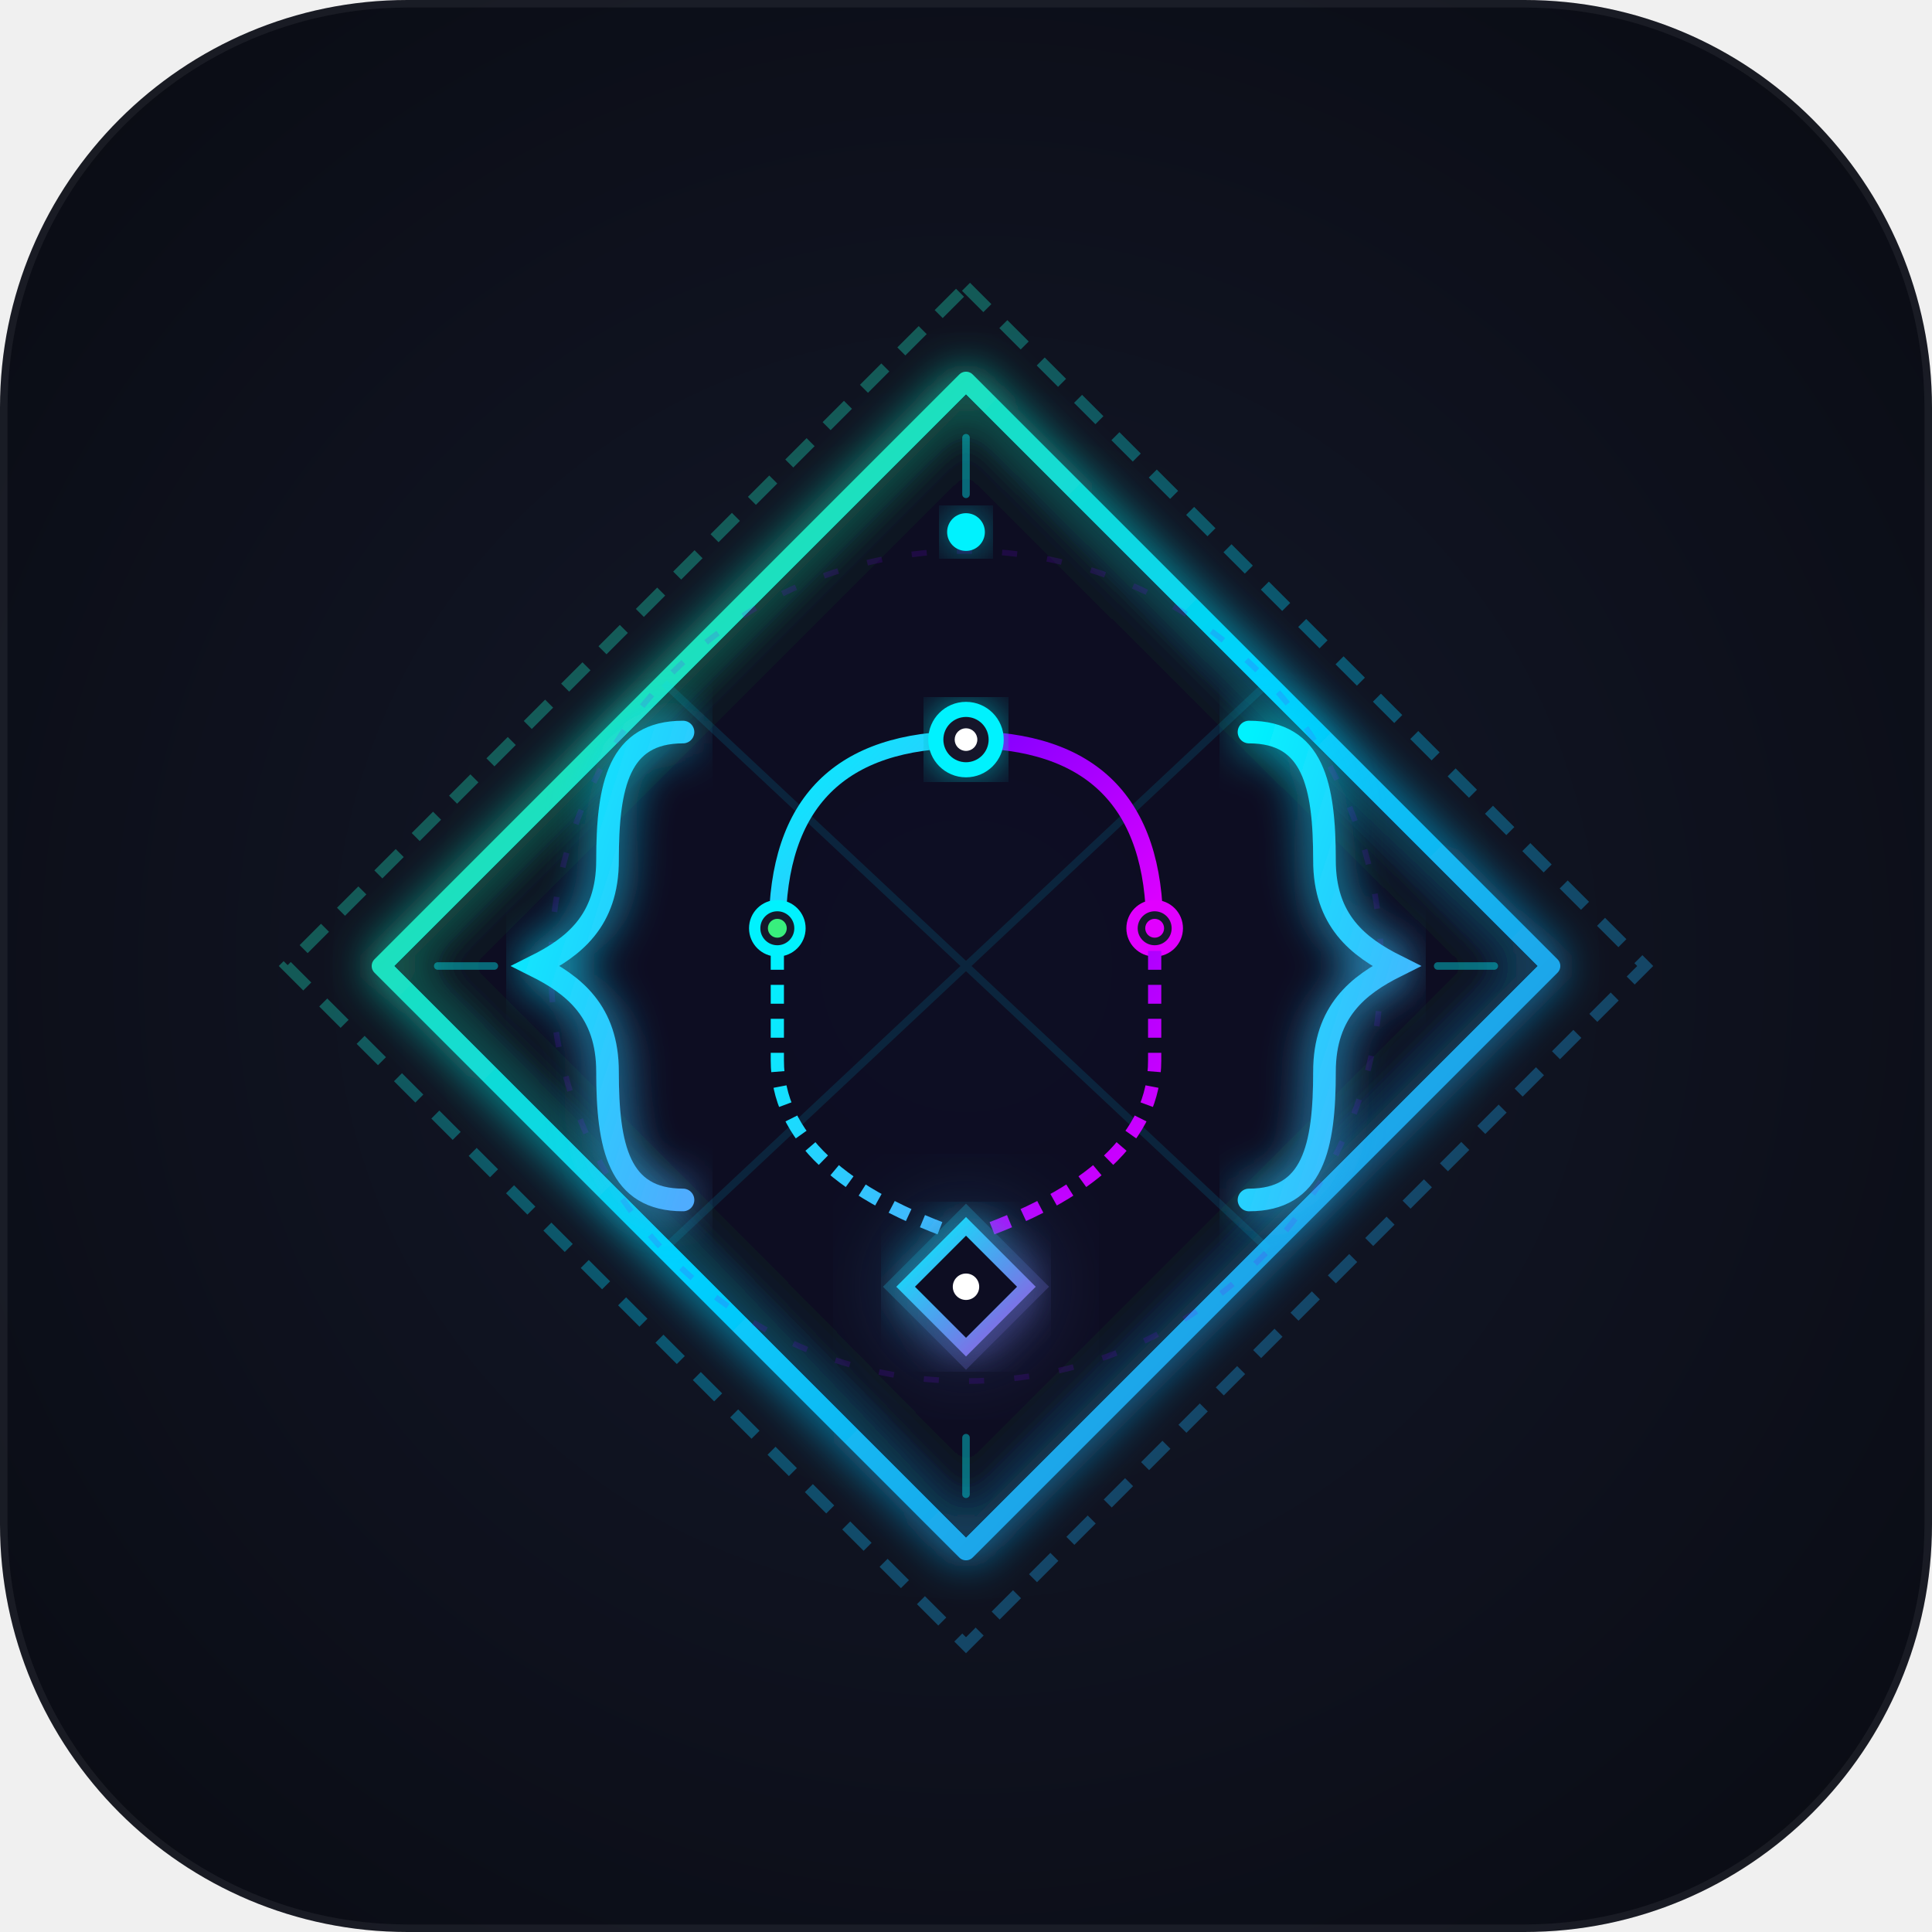
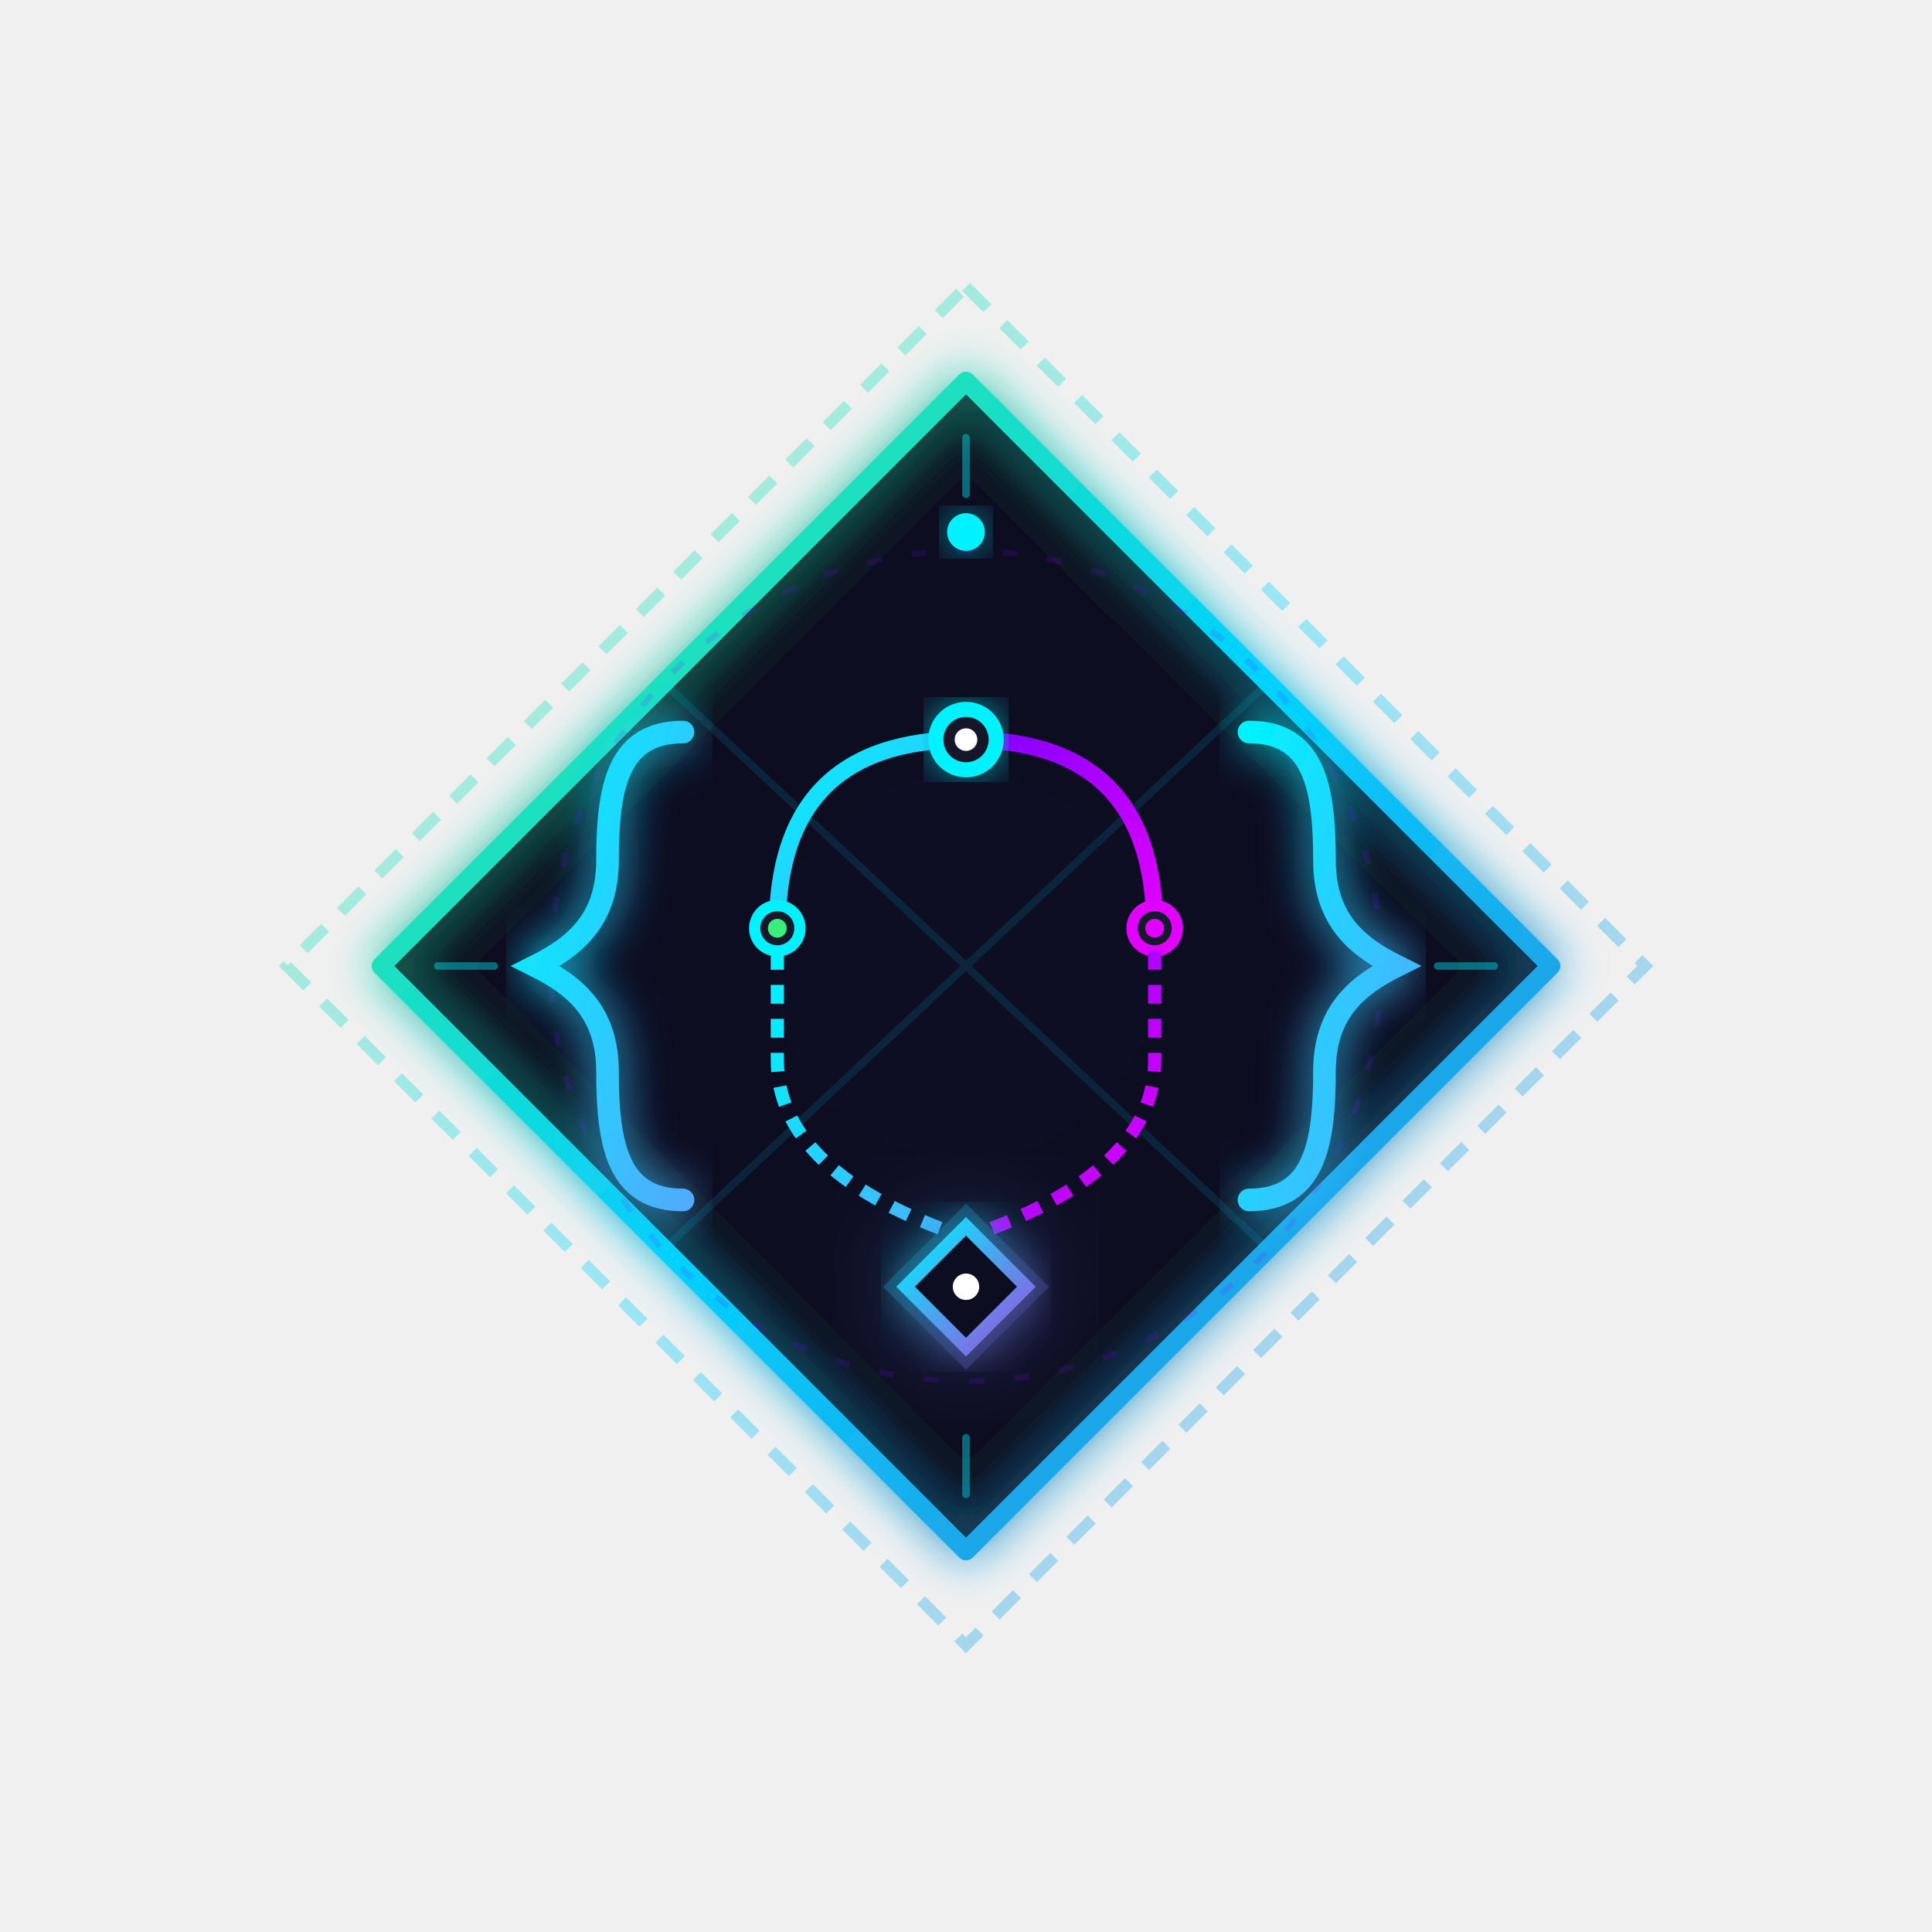
<svg xmlns="http://www.w3.org/2000/svg" viewBox="0 0 512 512" width="100%" height="100%">
  <defs>
+     <clipPath id="diamondBackground">
+       <path d="M 256,101 L 411,256 L 256,411 L 101,256 Z" />
+     </clipPath>
    <radialGradient id="bgGlow" cx="50%" cy="50%" r="65%">
      <stop offset="0%" stop-color="#14192b" />
      <stop offset="100%" stop-color="#0a0c14" />
    </radialGradient>
    <linearGradient id="primaryCyan" x1="0%" y1="0%" x2="100%" y2="100%">
      <stop offset="0%" stop-color="#38ef7d" />
      <stop offset="50%" stop-color="#00d2ff" />
      <stop offset="100%" stop-color="#3a7bd5" />
    </linearGradient>
    <linearGradient id="neonCyan" x1="0%" y1="0%" x2="100%" y2="100%">
      <stop offset="0%" stop-color="#00f2fe" />
      <stop offset="100%" stop-color="#4facfe" />
    </linearGradient>
    <linearGradient id="accentPurple" x1="0%" y1="0%" x2="100%" y2="100%">
      <stop offset="0%" stop-color="#7f00ff" />
      <stop offset="100%" stop-color="#e100ff" />
    </linearGradient>
    <linearGradient id="scoreGlow" x1="0%" y1="0%" x2="100%" y2="100%">
      <stop offset="0%" stop-color="#00f2fe" />
      <stop offset="100%" stop-color="#9b51e0" />
    </linearGradient>
    <filter id="glow" x="-20%" y="-20%" width="140%" height="140%">
      <feGaussianBlur stdDeviation="6" result="blur" />
      <feMerge>
        <feMergeNode in="blur" />
        <feMergeNode in="SourceGraphic" />
      </feMerge>
    </filter>
    <filter id="softGlow" x="-30%" y="-30%" width="160%" height="160%">
      <feGaussianBlur stdDeviation="12" result="blur" />
      <feMerge>
        <feMergeNode in="blur" />
        <feMergeNode in="SourceGraphic" />
      </feMerge>
    </filter>
  </defs>
-   <rect width="512" height="512" rx="108" fill="url(#bgGlow)" />
-   <rect width="510" height="510" x="1" y="1" rx="107" fill="none" stroke="rgba(255, 255, 255, 0.06)" stroke-width="2" />
+   <rect width="512" height="512" fill="url(#bgGlow)" clip-path="url(#diamondBackground)" />
  <g transform="translate(256, 256)">
    <path d="M 0,-180 L 180,0 L 0,180 L -180,0 Z" fill="none" stroke="url(#primaryCyan)" stroke-width="3" stroke-dasharray="8 6" opacity="0.35" />
    <path d="M 0,-155 L 155,0 L 0,155 L -155,0 Z" fill="#0c1122" fill-opacity="0.75" stroke="url(#primaryCyan)" stroke-width="5" stroke-linejoin="round" filter="url(#glow)" />
    <path d="M -80,-75 L 80,75 M -80,75 L 80,-75" stroke="rgba(0, 210, 255, 0.12)" stroke-width="2" />
    <circle cx="0" cy="0" r="110" fill="none" stroke="rgba(127, 0, 255, 0.15)" stroke-width="1.5" stroke-dasharray="4 8" />
    <path d="M -75,-62 C -92,-62 -95,-48 -95,-28 C -95,-12 -104,-5 -114,0 C -104,5 -95,12 -95,28 C -95,48 -92,62 -75,62" fill="none" stroke="url(#neonCyan)" stroke-width="6" stroke-linecap="round" filter="url(#glow)" />
    <path d="M 75,-62 C 92,-62 95,-48 95,-28 C 95,-12 104,-5 114,0 C 104,5 95,12 95,28 C 95,48 92,62 75,62" fill="none" stroke="url(#neonCyan)" stroke-width="6" stroke-linecap="round" filter="url(#glow)" />
    <path d="M 0,-115 L 0,-60" fill="none" stroke="url(#neonCyan)" stroke-width="5" stroke-linecap="round" />
    <circle cx="0" cy="-115" r="5" fill="#00f2fe" filter="url(#glow)" />
    <path d="M 0,-60 Q -50,-60 -50,-10" fill="none" stroke="url(#neonCyan)" stroke-width="4.5" stroke-linecap="round" />
    <path d="M 0,-60 Q 50,-60 50,-10" fill="none" stroke="url(#accentPurple)" stroke-width="4.5" stroke-linecap="round" />
    <circle cx="0" cy="-60" r="8" fill="#14192b" stroke="#00f2fe" stroke-width="4" filter="url(#glow)" />
    <circle cx="0" cy="-60" r="3" fill="#ffffff" />
    <circle cx="-50" cy="-10" r="6" fill="#14192b" stroke="#00f2fe" stroke-width="3" />
    <circle cx="-50" cy="-10" r="2.5" fill="#38ef7d" />
    <circle cx="50" cy="-10" r="6" fill="#14192b" stroke="#e100ff" stroke-width="3" />
    <circle cx="50" cy="-10" r="2.5" fill="#e100ff" />
    <path d="M -50,-4 L -50,25 Q -50,55 0,72" fill="none" stroke="url(#neonCyan)" stroke-width="3.5" stroke-dasharray="5 4" />
    <path d="M 50,-4 L 50,25 Q 50,55 0,72" fill="none" stroke="url(#accentPurple)" stroke-width="3.5" stroke-dasharray="5 4" />
    <path d="M 0,-52 L 0,65" fill="none" stroke="url(#scoreGlow)" stroke-width="4" stroke-linecap="round" />
    <g transform="translate(0, 85)">
      <polygon points="0,-22 22,0 0,22 -22,0" fill="url(#scoreGlow)" opacity="0.3" filter="url(#softGlow)" />
      <polygon points="0,-16 16,0 0,16 -16,0" fill="#0c1122" stroke="url(#scoreGlow)" stroke-width="3.5" filter="url(#glow)" />
      <circle cx="0" cy="0" r="3.5" fill="#ffffff" />
    </g>
    <line x1="-140" y1="0" x2="-125" y2="0" stroke="rgba(0, 242, 254, 0.4)" stroke-width="2" stroke-linecap="round" />
    <line x1="125" y1="0" x2="140" y2="0" stroke="rgba(0, 242, 254, 0.4)" stroke-width="2" stroke-linecap="round" />
    <line x1="0" y1="-140" x2="0" y2="-125" stroke="rgba(0, 242, 254, 0.4)" stroke-width="2" stroke-linecap="round" />
    <line x1="0" y1="125" x2="0" y2="140" stroke="rgba(0, 242, 254, 0.4)" stroke-width="2" stroke-linecap="round" />
  </g>
</svg>
